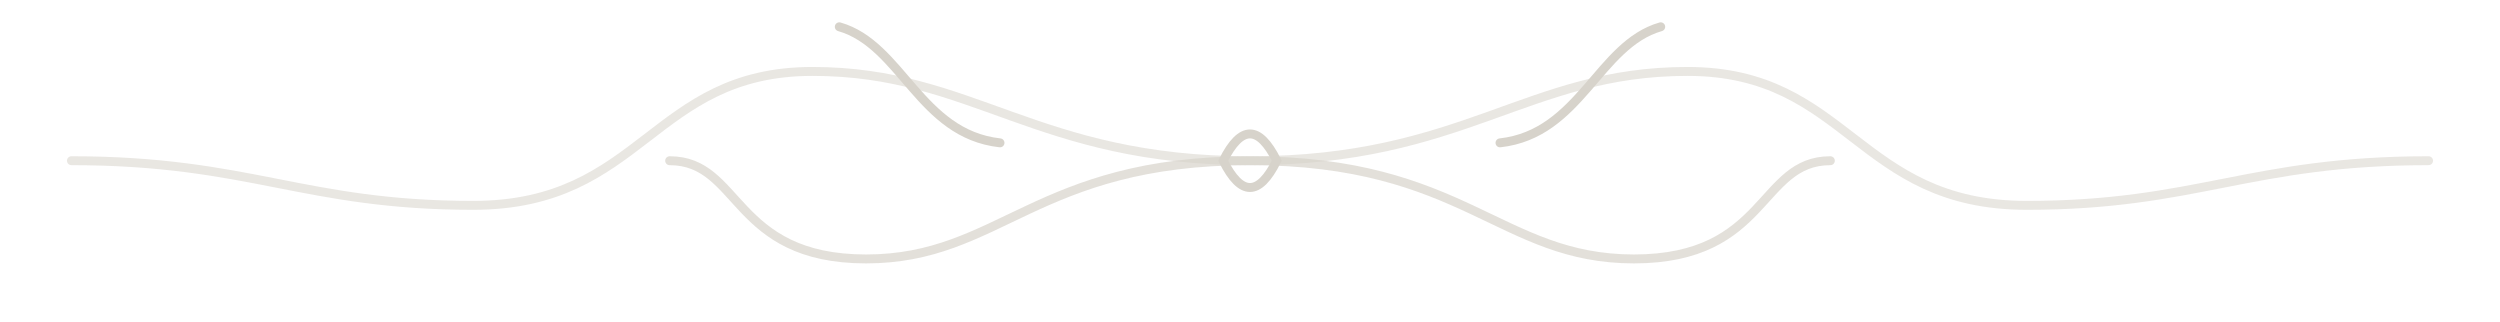
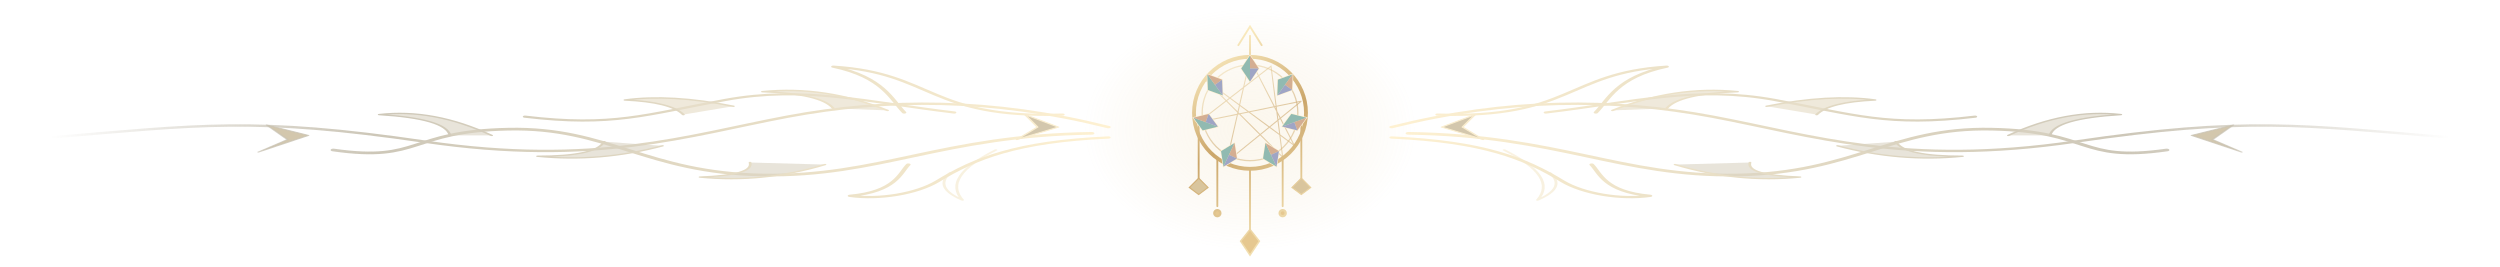
- <svg xmlns="http://www.w3.org/2000/svg" viewBox="0 0 280 36" fill="none" stroke="#d7d3cb" stroke-width="1" stroke-linecap="round">
-   <path d="M140 18C116 18 109 8 91 8S72 23 53 23 28 18 8 18M140 18C164 18 171 8 189 8S208 23 227 23 252 18 272 18" opacity=".55" />
-   <path d="M140 18C116 18 112 29 97 29S83 18 75 18M140 18C164 18 168 29 183 29S197 18 205 18" opacity=".7" />
-   <path d="M112 16C103 15 101 5 94 3M168 16C177 15 179 5 186 3M137 18Q140 12 143 18Q140 24 137 18Z" />
+ <svg xmlns="http://www.w3.org/2000/svg" viewBox="0 0 600 64" fill="none">
+   <defs>
+     <linearGradient id="silver" x1="12" y1="50" x2="270" y2="50" gradientUnits="userSpaceOnUse">
+       <stop stop-color="#bab4a5" stop-opacity="0" />
+       <stop offset=".3" stop-color="#cdc7b8" />
+       <stop offset="1" stop-color="#fff2d2" />
+     </linearGradient>
+     <radialGradient id="halo">
+       <stop stop-color="#edd39c" stop-opacity=".18" />
+       <stop offset="1" stop-color="#d5ad60" stop-opacity="0" />
+     </radialGradient>
+     <linearGradient id="gold" x1="279" y1="15" x2="323" y2="89" gradientUnits="userSpaceOnUse">
+       <stop stop-color="#fff2c8" />
+       <stop offset=".5" stop-color="#cba66a" />
+       <stop offset="1" stop-color="#f2dfb0" />
+     </linearGradient>
+     <g id="wing" stroke="url(#silver)" stroke-linecap="round" stroke-linejoin="round">
+       <path d="M266 49C238 35 213 35 189 44S143 68 102 56 48 48 12 54" stroke-width="1.15" />
+       <path d="M262 52C226 53 211 73 183 72S146 49 122 50 101 66 80 60" stroke-width="1.3" />
+       <path d="M255 43C223 45 224 23 200 20 212 25 214 36 217 42M229 42C208 37 193 29 174 36S147 49 126 44" stroke-width="1.05" />
+       <path d="M266 54C244 56 234 64 225 75 220 81 211 84 204 82 215 80 216 71 218 67" stroke-width="1.1" />
+       <path d="M198 67Q183 76 168 73 181 72 180 66M159 58Q144 66 129 63 143 63 145 56M118 53Q104 40 91 43 107 45 108 53" fill="#d9d2c2" fill-opacity=".6" stroke-width=".65" />
+       <path d="M213 41Q198 29 183 32 197 33 200 40M176 39Q161 33 150 36 161 37 164 43" fill="#e8dfcb" fill-opacity=".68" stroke-width=".7" />
+       <path d="M74 53L64 48 69 55 62 61ZM254 49L246 43 249 49 244 55Z" fill="#d3c7ad" stroke-width=".5" />
+       <path d="M239 60Q226 73 231 84Q224 78 228 71" stroke-width=".7" opacity=".6" />
+     </g>
+     <g id="gem">
+       <path d="M0-7 4.7 0 0 7-4.7 0Z" fill="#e8dfc9" stroke="#fff1d3" stroke-width=".65" />
+       <path d="M0-7 0 7-4.7 0Z" fill="#91bab1" />
+       <path d="M0-7 4.7 0H0Z" fill="#d4ae92" />
+       <path d="M0 0H4.7L0 7Z" fill="#9fa5c5" />
+     </g>
+   </defs>
+   <ellipse cx="300" cy="31" rx="40" ry="29" fill="url(#halo)" />
+   <g transform="translate(0 6) scale(1 .5)">
+     <use href="#wing" />
+     <use href="#wing" transform="translate(600 0) scale(-1 1)" />
+   </g>
+   <g transform="translate(300 31) scale(.56) translate(-300 -51)">
+     <g stroke="url(#gold)" stroke-linecap="round">
+       <circle cx="300" cy="44" r="24" stroke-width="1.65" />
+       <circle cx="300" cy="44" r="20.5" stroke-width=".55" opacity=".55" />
+       <path d="M300 11V20M295 15 300 7 305 15M300 68V96M286 64V84M314 64V84M278 48V72M322 48V72" stroke-width=".8" />
+       <path d="M281 30 319 58 300 21 290 65 322 39 278 48 309 24 314 63 281 30Z" stroke-width=".45" opacity=".6" />
+       <path d="M296 99 300 105 304 99 300 94Z" fill="#e6c890" stroke-width=".65" />
+       <circle cx="286" cy="87" r="1.3" fill="#e6c890" />
+       <circle cx="314" cy="87" r="1.3" fill="#e6c890" />
+       <path d="M274 76 278 79 282 76 278 72ZM318 76 322 79 326 76 322 72Z" fill="#d9c59d" stroke-width=".5" />
+     </g>
+     <use href="#gem" transform="translate(300 25) scale(.8)" />
+     <use href="#gem" transform="translate(315 32) rotate(36) scale(.8)" />
+     <use href="#gem" transform="translate(319 48) rotate(70) scale(.8)" />
+     <use href="#gem" transform="translate(309 62) rotate(-25) scale(.8)" />
+     <use href="#gem" transform="translate(291 62) rotate(25) scale(.8)" />
+     <use href="#gem" transform="translate(281 48) rotate(-70) scale(.8)" />
+     <use href="#gem" transform="translate(285 32) rotate(-36) scale(.8)" />
+   </g>
</svg>
